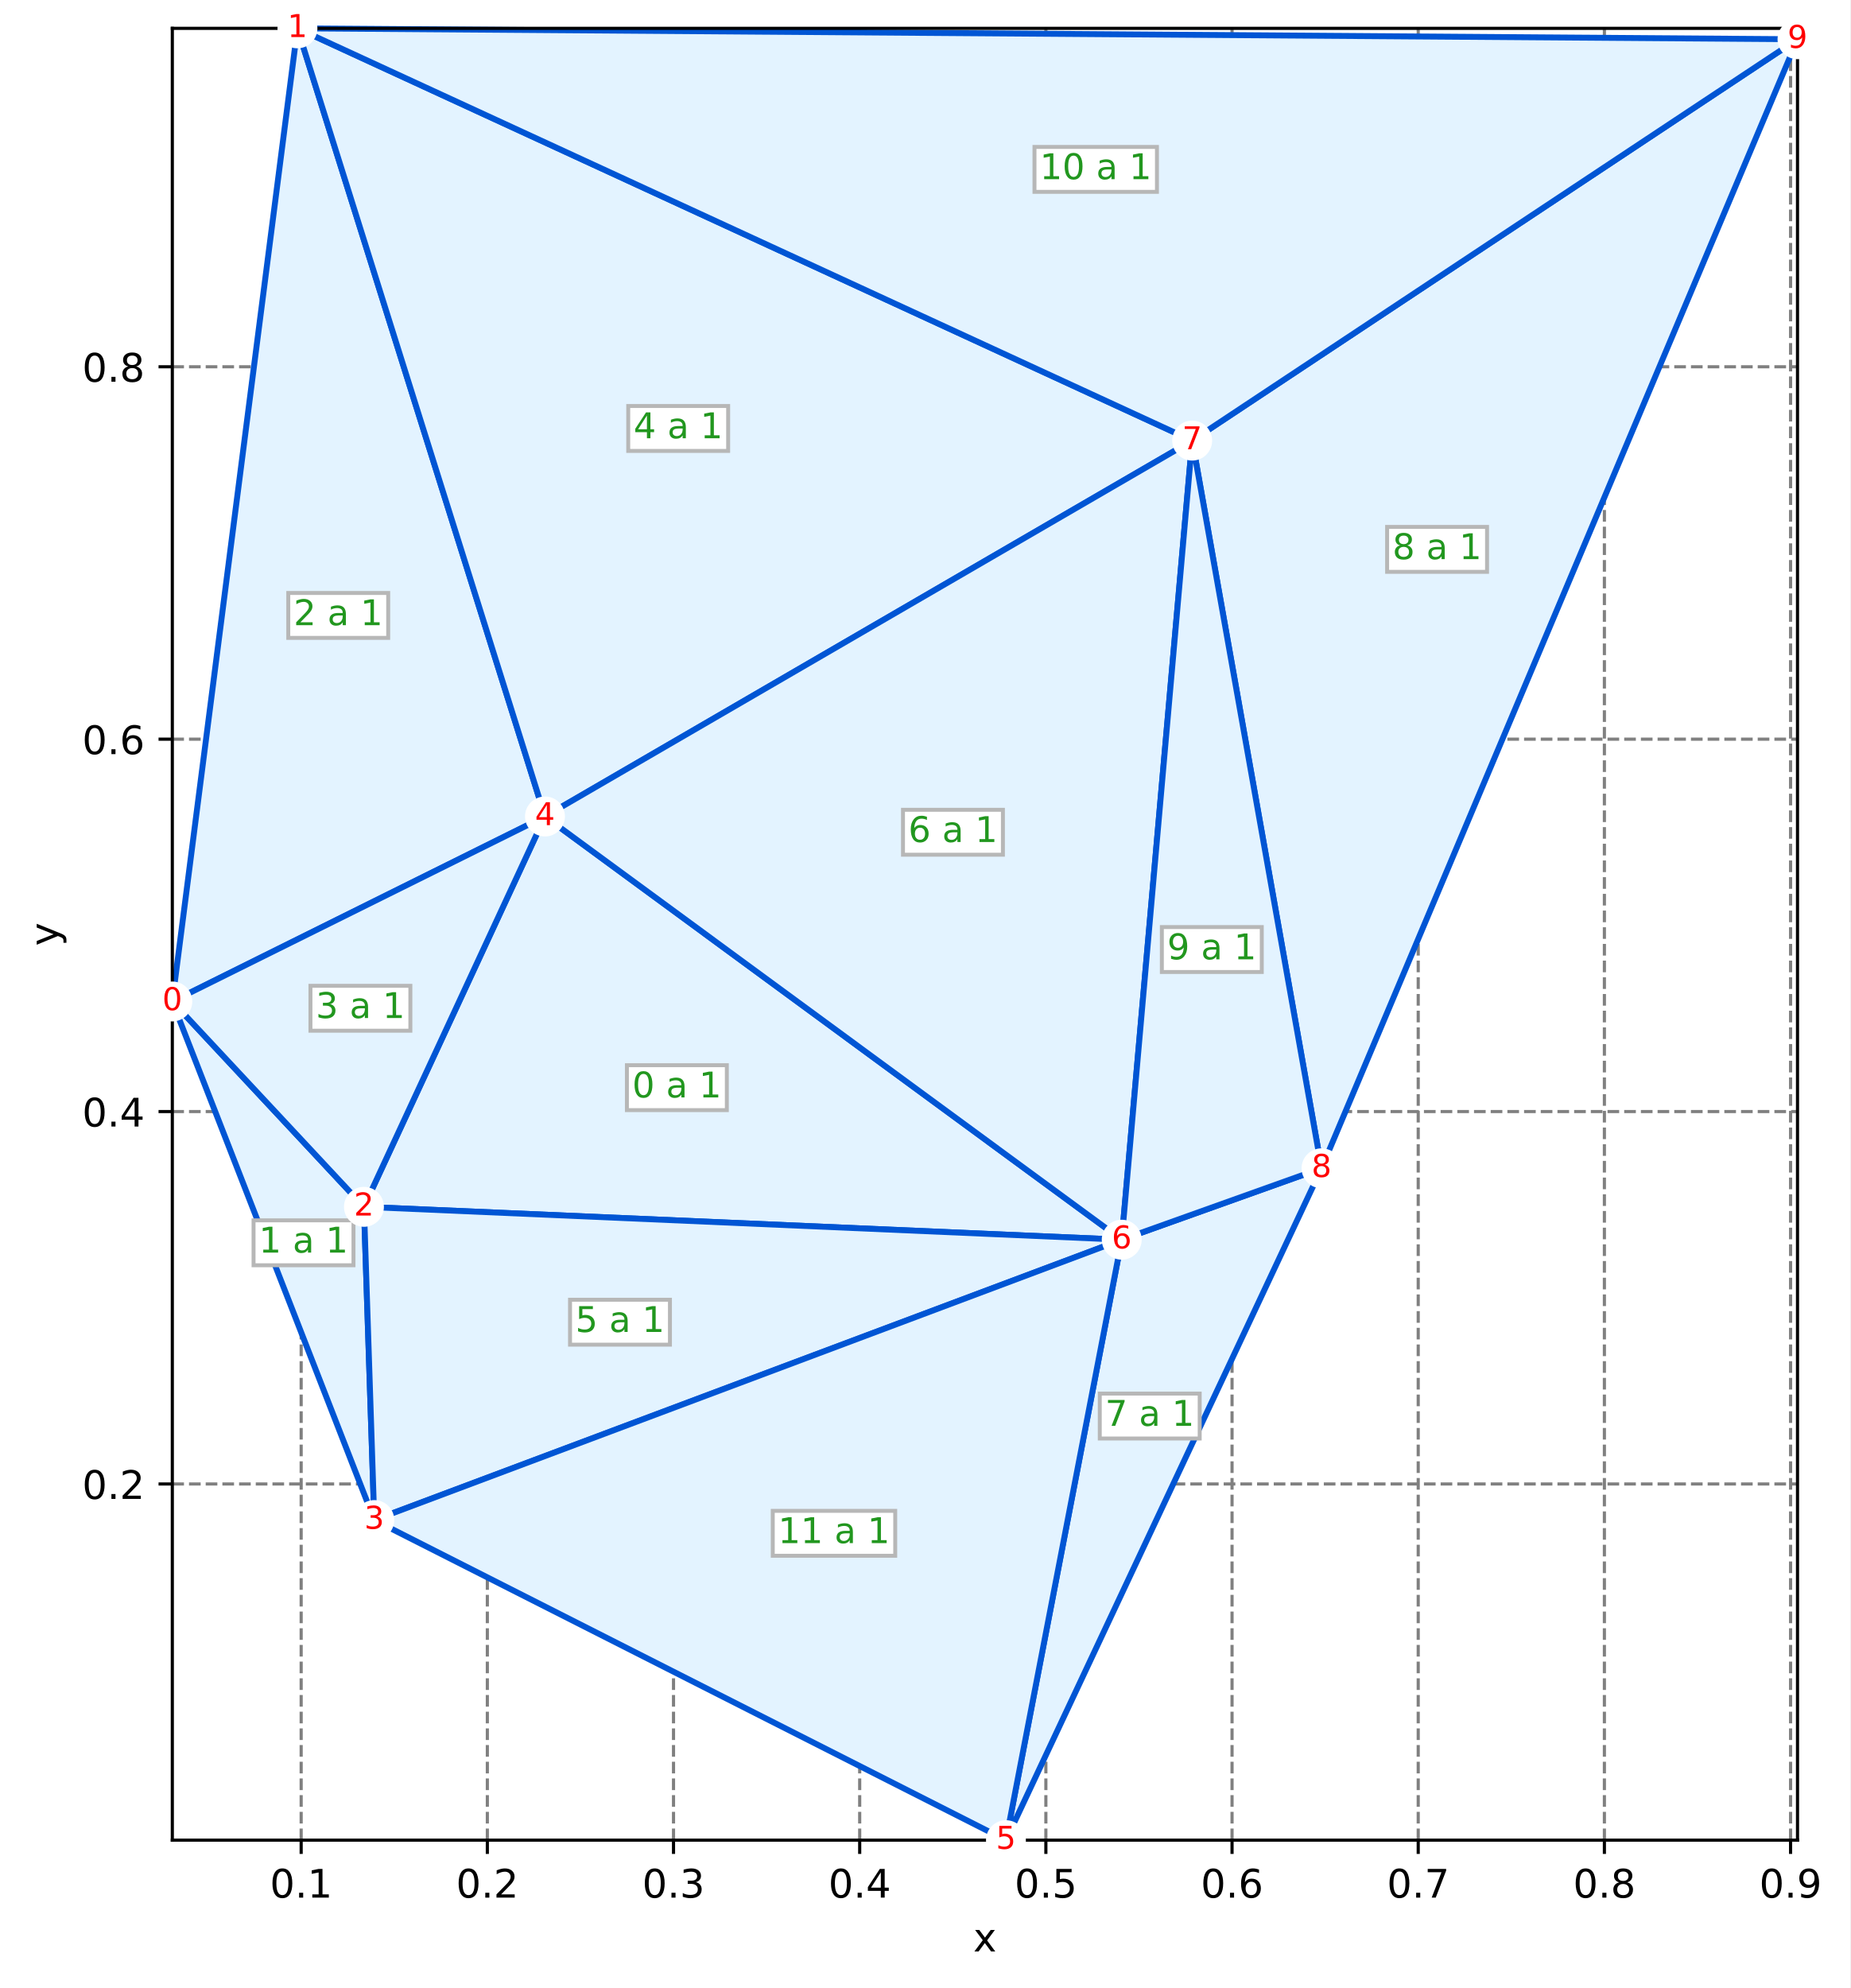
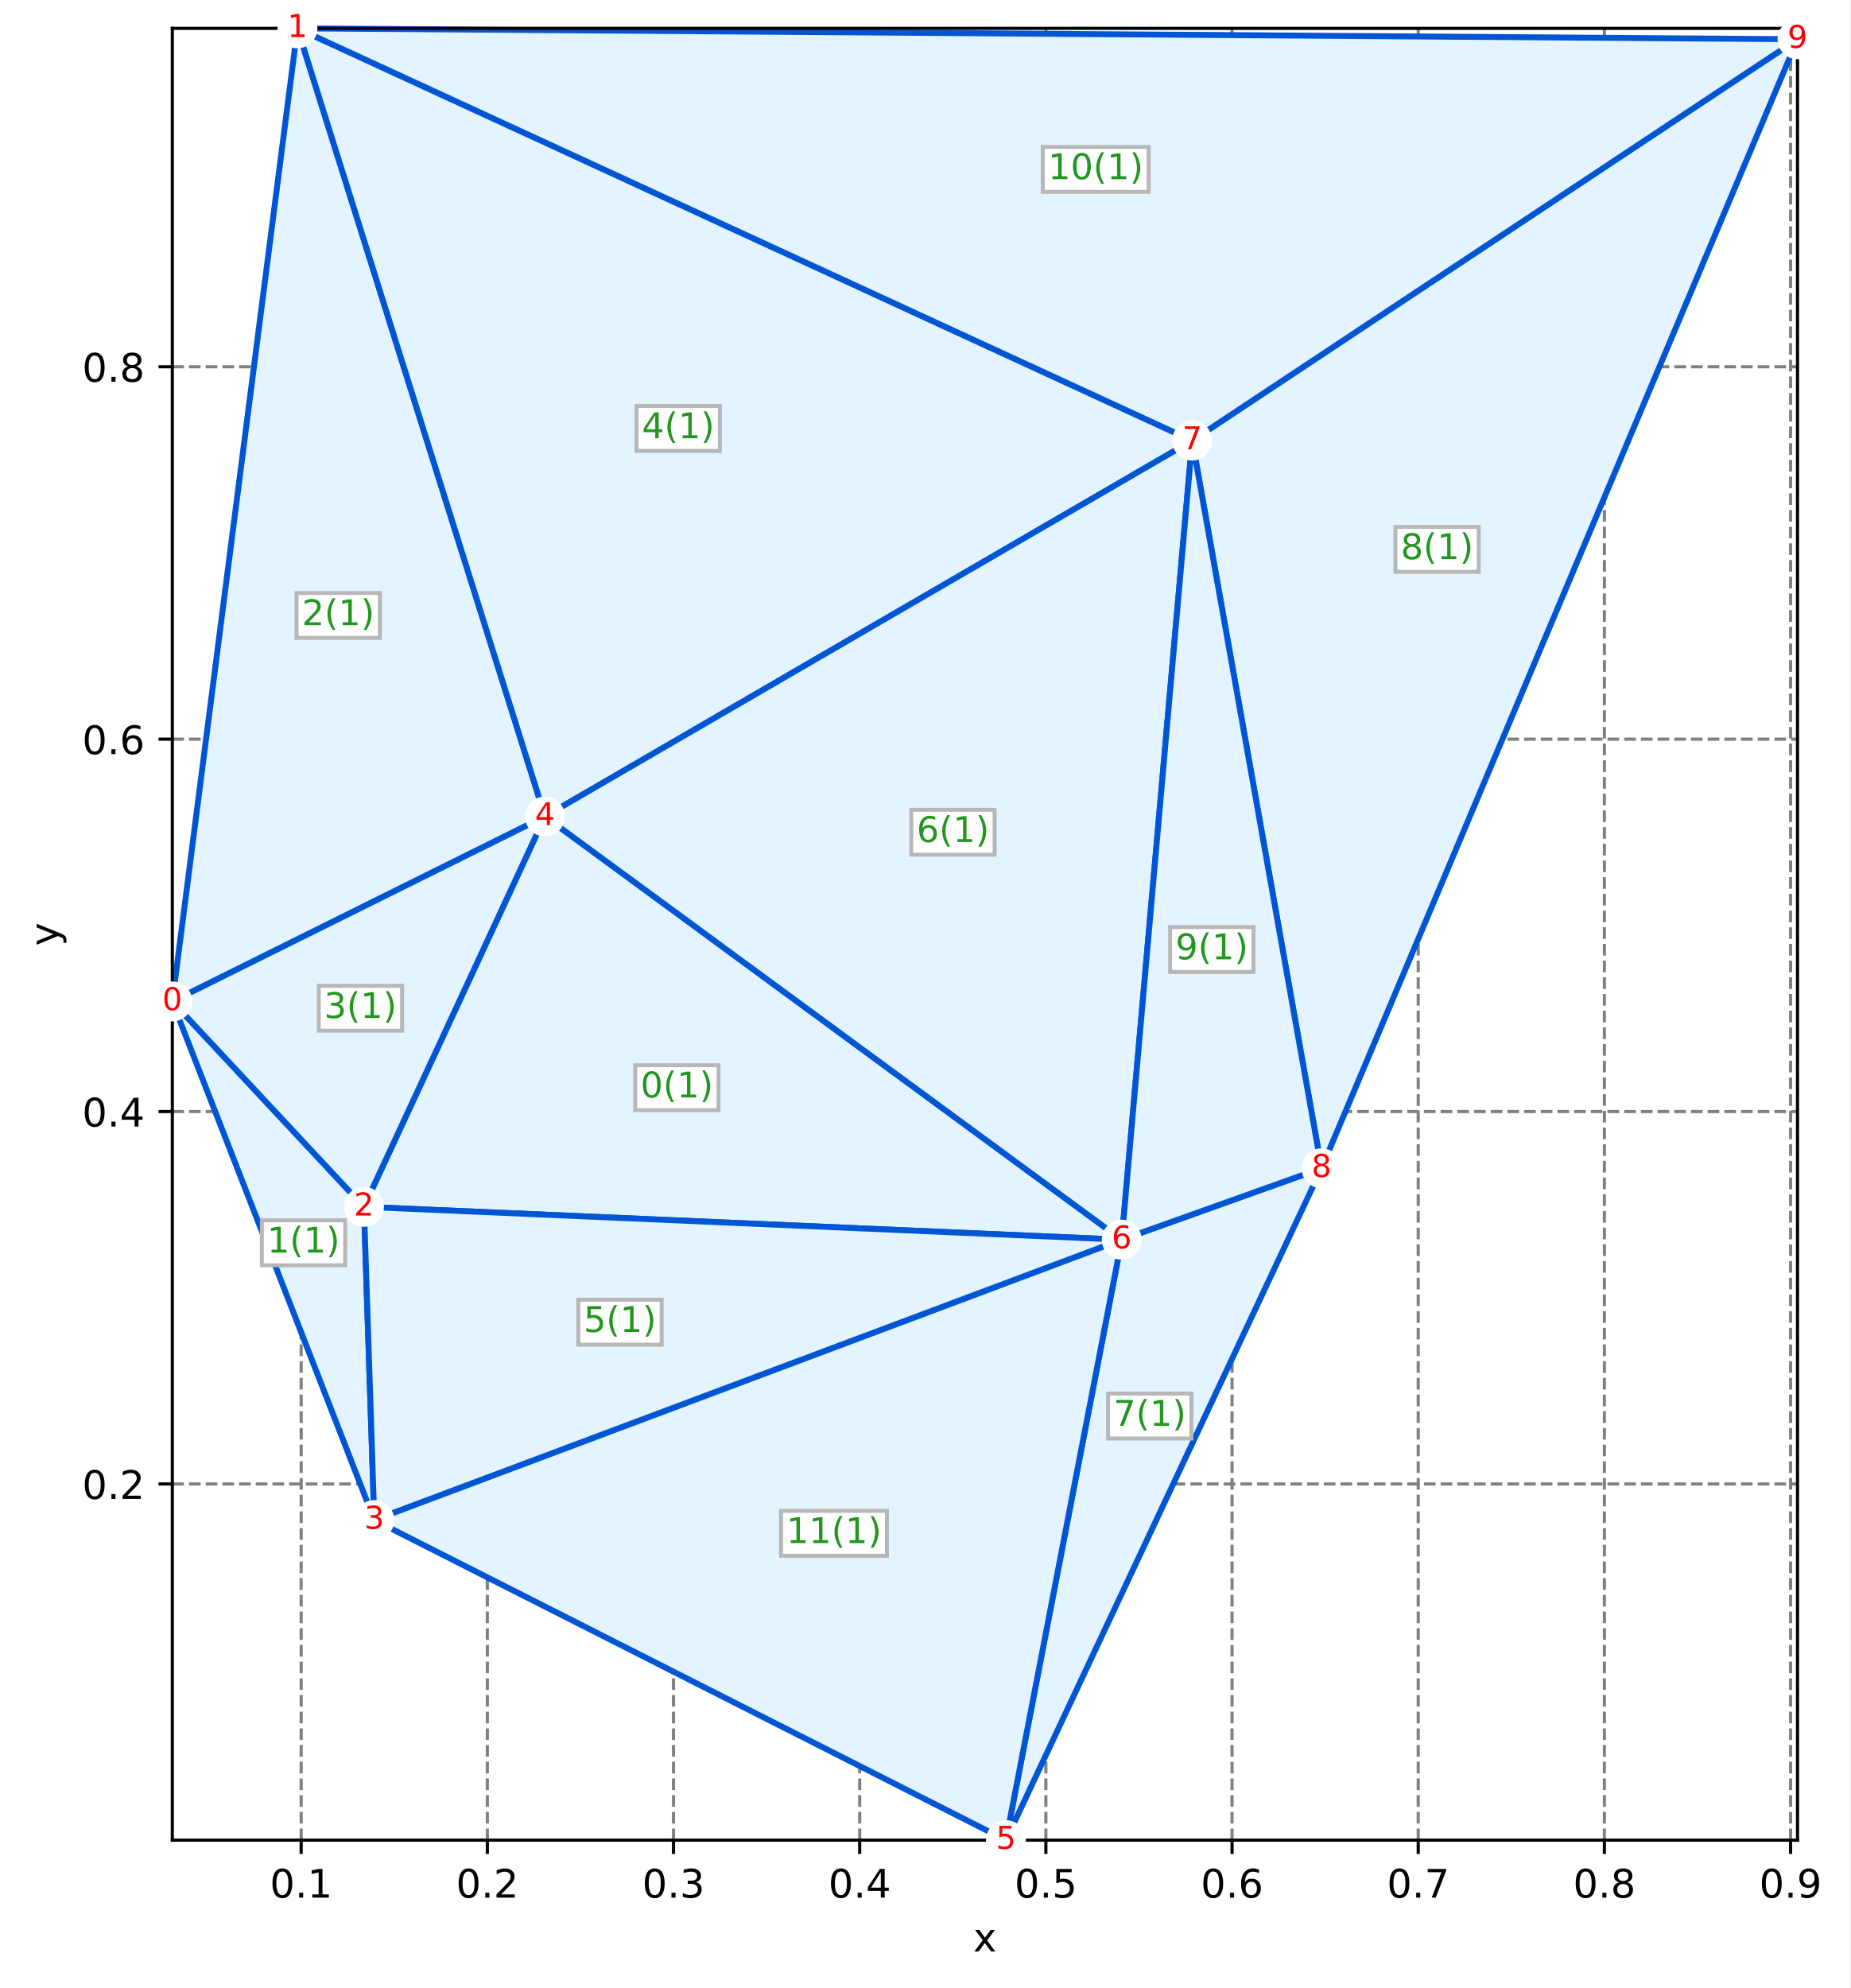
<svg xmlns="http://www.w3.org/2000/svg" xmlns:xlink="http://www.w3.org/1999/xlink" width="470.083pt" height="505.03pt" viewBox="0 0 470.083 505.03" version="1.1">
  <defs>
    <style type="text/css">*{stroke-linejoin: round; stroke-linecap: butt}</style>
  </defs>
  <g id="figure_1">
    <g id="patch_1">
      <path d="M -0 505.03  L 470.083 505.03  L 470.083 0  L -0 0  z " style="fill: #ffffff" />
    </g>
    <g id="axes_1">
      <g id="patch_2">
        <path d="M 43.781 467.474  L 456.694 467.474  L 456.694 7.2  L 43.781 7.2  z " style="fill: #ffffff" />
      </g>
      <g id="matplotlib.axis_1">
        <g id="xtick_1">
          <g id="line2d_1">
-             <path d="M 76.517 467.474  L 76.517 7.2  " clip-path="url(#p1141cf13f4)" style="fill: none; stroke-dasharray: 2.96,1.28; stroke-dashoffset: 0; stroke: #808080; stroke-width: 0.8" />
+             <path d="M 76.517 467.474  L 76.517 7.2  " clip-path="url(#pd2346bd504)" style="fill: none; stroke-dasharray: 2.96,1.28; stroke-dashoffset: 0; stroke: #808080; stroke-width: 0.8" />
          </g>
          <g id="line2d_2">
            <defs>
-               <path id="m5892c0826c" d="M 0 0  L 0 3.5  " style="stroke: #000000; stroke-width: 0.8" />
+               <path id="m7ab8642f47" d="M 0 0  L 0 3.5  " style="stroke: #000000; stroke-width: 0.8" />
            </defs>
            <g>
-               <use xlink:href="#m5892c0826c" x="76.517" y="467.474" style="stroke: #000000; stroke-width: 0.8" />
+               <use xlink:href="#m7ab8642f47" x="76.517" y="467.474" style="stroke: #000000; stroke-width: 0.8" />
            </g>
          </g>
          <g id="text_1">
            <g transform="translate(68.56528 482.0724)scale(0.1 -0.1)">
              <defs>
                <path id="DejaVuSans-30" d="M 2034 4250  Q 1547 4250 1301 3770  Q 1056 3291 1056 2328  Q 1056 1369 1301 889  Q 1547 409 2034 409  Q 2525 409 2770 889  Q 3016 1369 3016 2328  Q 3016 3291 2770 3770  Q 2525 4250 2034 4250  z M 2034 4750  Q 2819 4750 3233 4129  Q 3647 3509 3647 2328  Q 3647 1150 3233 529  Q 2819 -91 2034 -91  Q 1250 -91 836 529  Q 422 1150 422 2328  Q 422 3509 836 4129  Q 1250 4750 2034 4750  z " transform="scale(0.015625)" />
                <path id="DejaVuSans-2e" d="M 684 794  L 1344 794  L 1344 0  L 684 0  L 684 794  z " transform="scale(0.015625)" />
                <path id="DejaVuSans-31" d="M 794 531  L 1825 531  L 1825 4091  L 703 3866  L 703 4441  L 1819 4666  L 2450 4666  L 2450 531  L 3481 531  L 3481 0  L 794 0  L 794 531  z " transform="scale(0.015625)" />
              </defs>
              <use xlink:href="#DejaVuSans-30" />
              <use xlink:href="#DejaVuSans-2e" x="63.623" />
              <use xlink:href="#DejaVuSans-31" x="95.41" />
            </g>
          </g>
        </g>
        <g id="xtick_2">
          <g id="line2d_3">
-             <path d="M 123.819 467.474  L 123.819 7.2  " clip-path="url(#p1141cf13f4)" style="fill: none; stroke-dasharray: 2.96,1.28; stroke-dashoffset: 0; stroke: #808080; stroke-width: 0.8" />
+             <path d="M 123.819 467.474  L 123.819 7.2  " clip-path="url(#pd2346bd504)" style="fill: none; stroke-dasharray: 2.96,1.28; stroke-dashoffset: 0; stroke: #808080; stroke-width: 0.8" />
          </g>
          <g id="line2d_4">
            <g>
-               <use xlink:href="#m5892c0826c" x="123.819" y="467.474" style="stroke: #000000; stroke-width: 0.8" />
+               <use xlink:href="#m7ab8642f47" x="123.819" y="467.474" style="stroke: #000000; stroke-width: 0.8" />
            </g>
          </g>
          <g id="text_2">
            <g transform="translate(115.8671 482.0724)scale(0.1 -0.1)">
              <defs>
                <path id="DejaVuSans-32" d="M 1228 531  L 3431 531  L 3431 0  L 469 0  L 469 531  Q 828 903 1448 1529  Q 2069 2156 2228 2338  Q 2531 2678 2651 2914  Q 2772 3150 2772 3378  Q 2772 3750 2511 3984  Q 2250 4219 1831 4219  Q 1534 4219 1204 4116  Q 875 4013 500 3803  L 500 4441  Q 881 4594 1212 4672  Q 1544 4750 1819 4750  Q 2544 4750 2975 4387  Q 3406 4025 3406 3419  Q 3406 3131 3298 2873  Q 3191 2616 2906 2266  Q 2828 2175 2409 1742  Q 1991 1309 1228 531  z " transform="scale(0.015625)" />
              </defs>
              <use xlink:href="#DejaVuSans-30" />
              <use xlink:href="#DejaVuSans-2e" x="63.623" />
              <use xlink:href="#DejaVuSans-32" x="95.41" />
            </g>
          </g>
        </g>
        <g id="xtick_3">
          <g id="line2d_5">
-             <path d="M 171.12 467.474  L 171.12 7.2  " clip-path="url(#p1141cf13f4)" style="fill: none; stroke-dasharray: 2.96,1.28; stroke-dashoffset: 0; stroke: #808080; stroke-width: 0.8" />
+             <path d="M 171.12 467.474  L 171.12 7.2  " clip-path="url(#pd2346bd504)" style="fill: none; stroke-dasharray: 2.96,1.28; stroke-dashoffset: 0; stroke: #808080; stroke-width: 0.8" />
          </g>
          <g id="line2d_6">
            <g>
-               <use xlink:href="#m5892c0826c" x="171.12" y="467.474" style="stroke: #000000; stroke-width: 0.8" />
+               <use xlink:href="#m7ab8642f47" x="171.12" y="467.474" style="stroke: #000000; stroke-width: 0.8" />
            </g>
          </g>
          <g id="text_3">
            <g transform="translate(163.1689 482.0724)scale(0.1 -0.1)">
              <defs>
                <path id="DejaVuSans-33" d="M 2597 2516  Q 3050 2419 3304 2112  Q 3559 1806 3559 1356  Q 3559 666 3084 287  Q 2609 -91 1734 -91  Q 1441 -91 1130 -33  Q 819 25 488 141  L 488 750  Q 750 597 1062 519  Q 1375 441 1716 441  Q 2309 441 2620 675  Q 2931 909 2931 1356  Q 2931 1769 2642 2001  Q 2353 2234 1838 2234  L 1294 2234  L 1294 2753  L 1863 2753  Q 2328 2753 2575 2939  Q 2822 3125 2822 3475  Q 2822 3834 2567 4026  Q 2313 4219 1838 4219  Q 1578 4219 1281 4162  Q 984 4106 628 3988  L 628 4550  Q 988 4650 1302 4700  Q 1616 4750 1894 4750  Q 2613 4750 3031 4423  Q 3450 4097 3450 3541  Q 3450 3153 3228 2886  Q 3006 2619 2597 2516  z " transform="scale(0.015625)" />
              </defs>
              <use xlink:href="#DejaVuSans-30" />
              <use xlink:href="#DejaVuSans-2e" x="63.623" />
              <use xlink:href="#DejaVuSans-33" x="95.41" />
            </g>
          </g>
        </g>
        <g id="xtick_4">
          <g id="line2d_7">
-             <path d="M 218.422 467.474  L 218.422 7.2  " clip-path="url(#p1141cf13f4)" style="fill: none; stroke-dasharray: 2.96,1.28; stroke-dashoffset: 0; stroke: #808080; stroke-width: 0.8" />
+             <path d="M 218.422 467.474  L 218.422 7.2  " clip-path="url(#pd2346bd504)" style="fill: none; stroke-dasharray: 2.96,1.28; stroke-dashoffset: 0; stroke: #808080; stroke-width: 0.8" />
          </g>
          <g id="line2d_8">
            <g>
-               <use xlink:href="#m5892c0826c" x="218.422" y="467.474" style="stroke: #000000; stroke-width: 0.8" />
+               <use xlink:href="#m7ab8642f47" x="218.422" y="467.474" style="stroke: #000000; stroke-width: 0.8" />
            </g>
          </g>
          <g id="text_4">
            <g transform="translate(210.4707 482.0724)scale(0.1 -0.1)">
              <defs>
                <path id="DejaVuSans-34" d="M 2419 4116  L 825 1625  L 2419 1625  L 2419 4116  z M 2253 4666  L 3047 4666  L 3047 1625  L 3713 1625  L 3713 1100  L 3047 1100  L 3047 0  L 2419 0  L 2419 1100  L 313 1100  L 313 1709  L 2253 4666  z " transform="scale(0.015625)" />
              </defs>
              <use xlink:href="#DejaVuSans-30" />
              <use xlink:href="#DejaVuSans-2e" x="63.623" />
              <use xlink:href="#DejaVuSans-34" x="95.41" />
            </g>
          </g>
        </g>
        <g id="xtick_5">
          <g id="line2d_9">
-             <path d="M 265.724 467.474  L 265.724 7.2  " clip-path="url(#p1141cf13f4)" style="fill: none; stroke-dasharray: 2.96,1.28; stroke-dashoffset: 0; stroke: #808080; stroke-width: 0.8" />
+             <path d="M 265.724 467.474  L 265.724 7.2  " clip-path="url(#pd2346bd504)" style="fill: none; stroke-dasharray: 2.96,1.28; stroke-dashoffset: 0; stroke: #808080; stroke-width: 0.8" />
          </g>
          <g id="line2d_10">
            <g>
-               <use xlink:href="#m5892c0826c" x="265.724" y="467.474" style="stroke: #000000; stroke-width: 0.8" />
+               <use xlink:href="#m7ab8642f47" x="265.724" y="467.474" style="stroke: #000000; stroke-width: 0.8" />
            </g>
          </g>
          <g id="text_5">
            <g transform="translate(257.7725 482.0724)scale(0.1 -0.1)">
              <defs>
                <path id="DejaVuSans-35" d="M 691 4666  L 3169 4666  L 3169 4134  L 1269 4134  L 1269 2991  Q 1406 3038 1543 3061  Q 1681 3084 1819 3084  Q 2600 3084 3056 2656  Q 3513 2228 3513 1497  Q 3513 744 3044 326  Q 2575 -91 1722 -91  Q 1428 -91 1123 -41  Q 819 9 494 109  L 494 744  Q 775 591 1075 516  Q 1375 441 1709 441  Q 2250 441 2565 725  Q 2881 1009 2881 1497  Q 2881 1984 2565 2268  Q 2250 2553 1709 2553  Q 1456 2553 1204 2497  Q 953 2441 691 2322  L 691 4666  z " transform="scale(0.015625)" />
              </defs>
              <use xlink:href="#DejaVuSans-30" />
              <use xlink:href="#DejaVuSans-2e" x="63.623" />
              <use xlink:href="#DejaVuSans-35" x="95.41" />
            </g>
          </g>
        </g>
        <g id="xtick_6">
          <g id="line2d_11">
-             <path d="M 313.026 467.474  L 313.026 7.2  " clip-path="url(#p1141cf13f4)" style="fill: none; stroke-dasharray: 2.96,1.28; stroke-dashoffset: 0; stroke: #808080; stroke-width: 0.8" />
+             <path d="M 313.026 467.474  L 313.026 7.2  " clip-path="url(#pd2346bd504)" style="fill: none; stroke-dasharray: 2.96,1.28; stroke-dashoffset: 0; stroke: #808080; stroke-width: 0.8" />
          </g>
          <g id="line2d_12">
            <g>
-               <use xlink:href="#m5892c0826c" x="313.026" y="467.474" style="stroke: #000000; stroke-width: 0.8" />
+               <use xlink:href="#m7ab8642f47" x="313.026" y="467.474" style="stroke: #000000; stroke-width: 0.8" />
            </g>
          </g>
          <g id="text_6">
            <g transform="translate(305.0743 482.0724)scale(0.1 -0.1)">
              <defs>
                <path id="DejaVuSans-36" d="M 2113 2584  Q 1688 2584 1439 2293  Q 1191 2003 1191 1497  Q 1191 994 1439 701  Q 1688 409 2113 409  Q 2538 409 2786 701  Q 3034 994 3034 1497  Q 3034 2003 2786 2293  Q 2538 2584 2113 2584  z M 3366 4563  L 3366 3988  Q 3128 4100 2886 4159  Q 2644 4219 2406 4219  Q 1781 4219 1451 3797  Q 1122 3375 1075 2522  Q 1259 2794 1537 2939  Q 1816 3084 2150 3084  Q 2853 3084 3261 2657  Q 3669 2231 3669 1497  Q 3669 778 3244 343  Q 2819 -91 2113 -91  Q 1303 -91 875 529  Q 447 1150 447 2328  Q 447 3434 972 4092  Q 1497 4750 2381 4750  Q 2619 4750 2861 4703  Q 3103 4656 3366 4563  z " transform="scale(0.015625)" />
              </defs>
              <use xlink:href="#DejaVuSans-30" />
              <use xlink:href="#DejaVuSans-2e" x="63.623" />
              <use xlink:href="#DejaVuSans-36" x="95.41" />
            </g>
          </g>
        </g>
        <g id="xtick_7">
          <g id="line2d_13">
-             <path d="M 360.328 467.474  L 360.328 7.2  " clip-path="url(#p1141cf13f4)" style="fill: none; stroke-dasharray: 2.96,1.28; stroke-dashoffset: 0; stroke: #808080; stroke-width: 0.8" />
+             <path d="M 360.328 467.474  L 360.328 7.2  " clip-path="url(#pd2346bd504)" style="fill: none; stroke-dasharray: 2.96,1.28; stroke-dashoffset: 0; stroke: #808080; stroke-width: 0.8" />
          </g>
          <g id="line2d_14">
            <g>
-               <use xlink:href="#m5892c0826c" x="360.328" y="467.474" style="stroke: #000000; stroke-width: 0.8" />
+               <use xlink:href="#m7ab8642f47" x="360.328" y="467.474" style="stroke: #000000; stroke-width: 0.8" />
            </g>
          </g>
          <g id="text_7">
            <g transform="translate(352.3761 482.0724)scale(0.1 -0.1)">
              <defs>
                <path id="DejaVuSans-37" d="M 525 4666  L 3525 4666  L 3525 4397  L 1831 0  L 1172 0  L 2766 4134  L 525 4134  L 525 4666  z " transform="scale(0.015625)" />
              </defs>
              <use xlink:href="#DejaVuSans-30" />
              <use xlink:href="#DejaVuSans-2e" x="63.623" />
              <use xlink:href="#DejaVuSans-37" x="95.41" />
            </g>
          </g>
        </g>
        <g id="xtick_8">
          <g id="line2d_15">
-             <path d="M 407.629 467.474  L 407.629 7.2  " clip-path="url(#p1141cf13f4)" style="fill: none; stroke-dasharray: 2.96,1.28; stroke-dashoffset: 0; stroke: #808080; stroke-width: 0.8" />
+             <path d="M 407.629 467.474  L 407.629 7.2  " clip-path="url(#pd2346bd504)" style="fill: none; stroke-dasharray: 2.96,1.28; stroke-dashoffset: 0; stroke: #808080; stroke-width: 0.8" />
          </g>
          <g id="line2d_16">
            <g>
-               <use xlink:href="#m5892c0826c" x="407.629" y="467.474" style="stroke: #000000; stroke-width: 0.8" />
+               <use xlink:href="#m7ab8642f47" x="407.629" y="467.474" style="stroke: #000000; stroke-width: 0.8" />
            </g>
          </g>
          <g id="text_8">
            <g transform="translate(399.6779 482.0724)scale(0.1 -0.1)">
              <defs>
                <path id="DejaVuSans-38" d="M 2034 2216  Q 1584 2216 1326 1975  Q 1069 1734 1069 1313  Q 1069 891 1326 650  Q 1584 409 2034 409  Q 2484 409 2743 651  Q 3003 894 3003 1313  Q 3003 1734 2745 1975  Q 2488 2216 2034 2216  z M 1403 2484  Q 997 2584 770 2862  Q 544 3141 544 3541  Q 544 4100 942 4425  Q 1341 4750 2034 4750  Q 2731 4750 3128 4425  Q 3525 4100 3525 3541  Q 3525 3141 3298 2862  Q 3072 2584 2669 2484  Q 3125 2378 3379 2068  Q 3634 1759 3634 1313  Q 3634 634 3220 271  Q 2806 -91 2034 -91  Q 1263 -91 848 271  Q 434 634 434 1313  Q 434 1759 690 2068  Q 947 2378 1403 2484  z M 1172 3481  Q 1172 3119 1398 2916  Q 1625 2713 2034 2713  Q 2441 2713 2670 2916  Q 2900 3119 2900 3481  Q 2900 3844 2670 4047  Q 2441 4250 2034 4250  Q 1625 4250 1398 4047  Q 1172 3844 1172 3481  z " transform="scale(0.015625)" />
              </defs>
              <use xlink:href="#DejaVuSans-30" />
              <use xlink:href="#DejaVuSans-2e" x="63.623" />
              <use xlink:href="#DejaVuSans-38" x="95.41" />
            </g>
          </g>
        </g>
        <g id="xtick_9">
          <g id="line2d_17">
-             <path d="M 454.931 467.474  L 454.931 7.2  " clip-path="url(#p1141cf13f4)" style="fill: none; stroke-dasharray: 2.96,1.28; stroke-dashoffset: 0; stroke: #808080; stroke-width: 0.8" />
+             <path d="M 454.931 467.474  L 454.931 7.2  " clip-path="url(#pd2346bd504)" style="fill: none; stroke-dasharray: 2.96,1.28; stroke-dashoffset: 0; stroke: #808080; stroke-width: 0.8" />
          </g>
          <g id="line2d_18">
            <g>
-               <use xlink:href="#m5892c0826c" x="454.931" y="467.474" style="stroke: #000000; stroke-width: 0.8" />
+               <use xlink:href="#m7ab8642f47" x="454.931" y="467.474" style="stroke: #000000; stroke-width: 0.8" />
            </g>
          </g>
          <g id="text_9">
            <g transform="translate(446.9797 482.0724)scale(0.1 -0.1)">
              <defs>
                <path id="DejaVuSans-39" d="M 703 97  L 703 672  Q 941 559 1184 500  Q 1428 441 1663 441  Q 2288 441 2617 861  Q 2947 1281 2994 2138  Q 2813 1869 2534 1725  Q 2256 1581 1919 1581  Q 1219 1581 811 2004  Q 403 2428 403 3163  Q 403 3881 828 4315  Q 1253 4750 1959 4750  Q 2769 4750 3195 4129  Q 3622 3509 3622 2328  Q 3622 1225 3098 567  Q 2575 -91 1691 -91  Q 1453 -91 1209 -44  Q 966 3 703 97  z M 1959 2075  Q 2384 2075 2632 2365  Q 2881 2656 2881 3163  Q 2881 3666 2632 3958  Q 2384 4250 1959 4250  Q 1534 4250 1286 3958  Q 1038 3666 1038 3163  Q 1038 2656 1286 2365  Q 1534 2075 1959 2075  z " transform="scale(0.015625)" />
              </defs>
              <use xlink:href="#DejaVuSans-30" />
              <use xlink:href="#DejaVuSans-2e" x="63.623" />
              <use xlink:href="#DejaVuSans-39" x="95.41" />
            </g>
          </g>
        </g>
        <g id="text_10">
          <g transform="translate(247.2781 495.7505)scale(0.1 -0.1)">
            <defs>
              <path id="DejaVuSans-78" d="M 3513 3500  L 2247 1797  L 3578 0  L 2900 0  L 1881 1375  L 863 0  L 184 0  L 1544 1831  L 300 3500  L 978 3500  L 1906 2253  L 2834 3500  L 3513 3500  z " transform="scale(0.015625)" />
            </defs>
            <use xlink:href="#DejaVuSans-78" />
          </g>
        </g>
      </g>
      <g id="matplotlib.axis_2">
        <g id="ytick_1">
          <g id="line2d_19">
-             <path d="M 43.781 376.984  L 456.694 376.984  " clip-path="url(#p1141cf13f4)" style="fill: none; stroke-dasharray: 2.96,1.28; stroke-dashoffset: 0; stroke: #808080; stroke-width: 0.8" />
+             <path d="M 43.781 376.984  L 456.694 376.984  " clip-path="url(#pd2346bd504)" style="fill: none; stroke-dasharray: 2.96,1.28; stroke-dashoffset: 0; stroke: #808080; stroke-width: 0.8" />
          </g>
          <g id="line2d_20">
            <defs>
-               <path id="mc0e2b08331" d="M 0 0  L -3.5 0  " style="stroke: #000000; stroke-width: 0.8" />
+               <path id="m749df22251" d="M 0 0  L -3.5 0  " style="stroke: #000000; stroke-width: 0.8" />
            </defs>
            <g>
-               <use xlink:href="#mc0e2b08331" x="43.781" y="376.984" style="stroke: #000000; stroke-width: 0.8" />
+               <use xlink:href="#m749df22251" x="43.781" y="376.984" style="stroke: #000000; stroke-width: 0.8" />
            </g>
          </g>
          <g id="text_11">
            <g transform="translate(20.87813 380.7834)scale(0.1 -0.1)">
              <use xlink:href="#DejaVuSans-30" />
              <use xlink:href="#DejaVuSans-2e" x="63.623" />
              <use xlink:href="#DejaVuSans-32" x="95.41" />
            </g>
          </g>
        </g>
        <g id="ytick_2">
          <g id="line2d_21">
-             <path d="M 43.781 282.381  L 456.694 282.381  " clip-path="url(#p1141cf13f4)" style="fill: none; stroke-dasharray: 2.96,1.28; stroke-dashoffset: 0; stroke: #808080; stroke-width: 0.8" />
+             <path d="M 43.781 282.381  L 456.694 282.381  " clip-path="url(#pd2346bd504)" style="fill: none; stroke-dasharray: 2.96,1.28; stroke-dashoffset: 0; stroke: #808080; stroke-width: 0.8" />
          </g>
          <g id="line2d_22">
            <g>
-               <use xlink:href="#mc0e2b08331" x="43.781" y="282.381" style="stroke: #000000; stroke-width: 0.8" />
+               <use xlink:href="#m749df22251" x="43.781" y="282.381" style="stroke: #000000; stroke-width: 0.8" />
            </g>
          </g>
          <g id="text_12">
            <g transform="translate(20.87813 286.1798)scale(0.1 -0.1)">
              <use xlink:href="#DejaVuSans-30" />
              <use xlink:href="#DejaVuSans-2e" x="63.623" />
              <use xlink:href="#DejaVuSans-34" x="95.41" />
            </g>
          </g>
        </g>
        <g id="ytick_3">
          <g id="line2d_23">
-             <path d="M 43.781 187.777  L 456.694 187.777  " clip-path="url(#p1141cf13f4)" style="fill: none; stroke-dasharray: 2.96,1.28; stroke-dashoffset: 0; stroke: #808080; stroke-width: 0.8" />
+             <path d="M 43.781 187.777  L 456.694 187.777  " clip-path="url(#pd2346bd504)" style="fill: none; stroke-dasharray: 2.96,1.28; stroke-dashoffset: 0; stroke: #808080; stroke-width: 0.8" />
          </g>
          <g id="line2d_24">
            <g>
-               <use xlink:href="#mc0e2b08331" x="43.781" y="187.777" style="stroke: #000000; stroke-width: 0.8" />
+               <use xlink:href="#m749df22251" x="43.781" y="187.777" style="stroke: #000000; stroke-width: 0.8" />
            </g>
          </g>
          <g id="text_13">
            <g transform="translate(20.87813 191.5762)scale(0.1 -0.1)">
              <use xlink:href="#DejaVuSans-30" />
              <use xlink:href="#DejaVuSans-2e" x="63.623" />
              <use xlink:href="#DejaVuSans-36" x="95.41" />
            </g>
          </g>
        </g>
        <g id="ytick_4">
          <g id="line2d_25">
-             <path d="M 43.781 93.173  L 456.694 93.173  " clip-path="url(#p1141cf13f4)" style="fill: none; stroke-dasharray: 2.96,1.28; stroke-dashoffset: 0; stroke: #808080; stroke-width: 0.8" />
+             <path d="M 43.781 93.173  L 456.694 93.173  " clip-path="url(#pd2346bd504)" style="fill: none; stroke-dasharray: 2.96,1.28; stroke-dashoffset: 0; stroke: #808080; stroke-width: 0.8" />
          </g>
          <g id="line2d_26">
            <g>
-               <use xlink:href="#mc0e2b08331" x="43.781" y="93.173" style="stroke: #000000; stroke-width: 0.8" />
+               <use xlink:href="#m749df22251" x="43.781" y="93.173" style="stroke: #000000; stroke-width: 0.8" />
            </g>
          </g>
          <g id="text_14">
            <g transform="translate(20.87813 96.9726)scale(0.1 -0.1)">
              <use xlink:href="#DejaVuSans-30" />
              <use xlink:href="#DejaVuSans-2e" x="63.623" />
              <use xlink:href="#DejaVuSans-38" x="95.41" />
            </g>
          </g>
        </g>
        <g id="text_15">
          <g transform="translate(14.79844 240.2964)rotate(-90)scale(0.1 -0.1)">
            <defs>
              <path id="DejaVuSans-79" d="M 2059 -325  Q 1816 -950 1584 -1140  Q 1353 -1331 966 -1331  L 506 -1331  L 506 -850  L 844 -850  Q 1081 -850 1212 -737  Q 1344 -625 1503 -206  L 1606 56  L 191 3500  L 800 3500  L 1894 763  L 2988 3500  L 3597 3500  L 2059 -325  z " transform="scale(0.015625)" />
            </defs>
            <use xlink:href="#DejaVuSans-79" />
          </g>
        </g>
      </g>
      <g id="patch_3">
        <path d="M 138.459 207.416  L 92.467 306.584  L 284.997 314.932  L 138.459 207.416  " style="fill: #e3f3ff; stroke: #0055d4; stroke-width: 1.5; stroke-linejoin: miter" />
      </g>
      <g id="patch_4">
        <path d="M 95.097 386.159  L 92.467 306.584  L 43.781 254.414  L 95.097 386.159  " style="fill: #e3f3ff; stroke: #0055d4; stroke-width: 1.5; stroke-linejoin: miter" />
      </g>
      <g id="patch_5">
        <path d="M 43.781 254.414  L 138.459 207.416  L 75.572 7.2  L 43.781 254.414  " style="fill: #e3f3ff; stroke: #0055d4; stroke-width: 1.5; stroke-linejoin: miter" />
      </g>
      <g id="patch_6">
        <path d="M 138.459 207.416  L 43.781 254.414  L 92.467 306.584  L 138.459 207.416  " style="fill: #e3f3ff; stroke: #0055d4; stroke-width: 1.5; stroke-linejoin: miter" />
      </g>
      <g id="patch_7">
        <path d="M 75.572 7.2  L 138.459 207.416  L 302.897 111.929  L 75.572 7.2  " style="fill: #e3f3ff; stroke: #0055d4; stroke-width: 1.5; stroke-linejoin: miter" />
      </g>
      <g id="patch_8">
        <path d="M 92.467 306.584  L 95.097 386.159  L 284.997 314.932  L 92.467 306.584  " style="fill: #e3f3ff; stroke: #0055d4; stroke-width: 1.5; stroke-linejoin: miter" />
      </g>
      <g id="patch_9">
        <path d="M 284.997 314.932  L 302.897 111.929  L 138.459 207.416  L 284.997 314.932  " style="fill: #e3f3ff; stroke: #0055d4; stroke-width: 1.5; stroke-linejoin: miter" />
      </g>
      <g id="patch_10">
        <path d="M 284.997 314.932  L 255.58 467.474  L 335.764 296.792  L 284.997 314.932  " style="fill: #e3f3ff; stroke: #0055d4; stroke-width: 1.5; stroke-linejoin: miter" />
      </g>
      <g id="patch_11">
        <path d="M 302.897 111.929  L 335.764 296.792  L 456.694 9.968  L 302.897 111.929  " style="fill: #e3f3ff; stroke: #0055d4; stroke-width: 1.5; stroke-linejoin: miter" />
      </g>
      <g id="patch_12">
        <path d="M 335.764 296.792  L 302.897 111.929  L 284.997 314.932  L 335.764 296.792  " style="fill: #e3f3ff; stroke: #0055d4; stroke-width: 1.5; stroke-linejoin: miter" />
      </g>
      <g id="patch_13">
        <path d="M 302.897 111.929  L 456.694 9.968  L 75.572 7.2  L 302.897 111.929  " style="fill: #e3f3ff; stroke: #0055d4; stroke-width: 1.5; stroke-linejoin: miter" />
      </g>
      <g id="patch_14">
        <path d="M 284.997 314.932  L 95.097 386.159  L 255.58 467.474  L 284.997 314.932  " style="fill: #e3f3ff; stroke: #0055d4; stroke-width: 1.5; stroke-linejoin: miter" />
      </g>
      <g id="patch_15">
        <path d="M 43.781 467.474  L 43.781 7.2  " style="fill: none; stroke: #000000; stroke-width: 0.8; stroke-linejoin: miter; stroke-linecap: square" />
      </g>
      <g id="patch_16">
        <path d="M 456.694 467.474  L 456.694 7.2  " style="fill: none; stroke: #000000; stroke-width: 0.8; stroke-linejoin: miter; stroke-linecap: square" />
      </g>
      <g id="patch_17">
        <path d="M 43.781 467.474  L 456.694 467.474  " style="fill: none; stroke: #000000; stroke-width: 0.8; stroke-linejoin: miter; stroke-linecap: square" />
      </g>
      <g id="patch_18">
        <path d="M 43.781 7.2  L 456.694 7.2  " style="fill: none; stroke: #000000; stroke-width: 0.8; stroke-linejoin: miter; stroke-linecap: square" />
      </g>
      <g id="text_16">
        <g id="patch_19">
-           <path d="M 159.28 282.016  L 184.669 282.016  L 184.669 270.605  L 159.28 270.605  z " style="fill: #ffffff; stroke: #b7b7b7; stroke-linejoin: miter" />
-         </g>
-         <g style="fill: #22971f" transform="translate(160.6303 278.7939)scale(0.09 -0.09)">
+           <path d="M 161.387 282.016  L 182.562 282.016  L 182.562 270.605  L 161.387 270.605  z " style="fill: #ffffff; stroke: #b7b7b7; stroke-linejoin: miter" />
+         </g>
+         <g style="fill: #22971f" transform="translate(162.7369 278.7939)scale(0.09 -0.09)">
          <defs>
-             <path id="DejaVuSans-20" transform="scale(0.015625)" />
-             <path id="DejaVuSans-61" d="M 2194 1759  Q 1497 1759 1228 1600  Q 959 1441 959 1056  Q 959 750 1161 570  Q 1363 391 1709 391  Q 2188 391 2477 730  Q 2766 1069 2766 1631  L 2766 1759  L 2194 1759  z M 3341 1997  L 3341 0  L 2766 0  L 2766 531  Q 2569 213 2275 61  Q 1981 -91 1556 -91  Q 1019 -91 701 211  Q 384 513 384 1019  Q 384 1609 779 1909  Q 1175 2209 1959 2209  L 2766 2209  L 2766 2266  Q 2766 2663 2505 2880  Q 2244 3097 1772 3097  Q 1472 3097 1187 3025  Q 903 2953 641 2809  L 641 3341  Q 956 3463 1253 3523  Q 1550 3584 1831 3584  Q 2591 3584 2966 3190  Q 3341 2797 3341 1997  z " transform="scale(0.015625)" />
+             <path id="DejaVuSans-28" d="M 1984 4856  Q 1566 4138 1362 3434  Q 1159 2731 1159 2009  Q 1159 1288 1364 580  Q 1569 -128 1984 -844  L 1484 -844  Q 1016 -109 783 600  Q 550 1309 550 2009  Q 550 2706 781 3412  Q 1013 4119 1484 4856  L 1984 4856  z " transform="scale(0.015625)" />
+             <path id="DejaVuSans-29" d="M 513 4856  L 1013 4856  Q 1481 4119 1714 3412  Q 1947 2706 1947 2009  Q 1947 1309 1714 600  Q 1481 -109 1013 -844  L 513 -844  Q 928 -128 1133 580  Q 1338 1288 1338 2009  Q 1338 2731 1133 3434  Q 928 4138 513 4856  z " transform="scale(0.015625)" />
          </defs>
          <use xlink:href="#DejaVuSans-30" />
-           <use xlink:href="#DejaVuSans-20" x="63.623" />
-           <use xlink:href="#DejaVuSans-61" x="95.41" />
-           <use xlink:href="#DejaVuSans-20" x="156.689" />
-           <use xlink:href="#DejaVuSans-31" x="188.477" />
+           <use xlink:href="#DejaVuSans-28" x="63.623" />
+           <use xlink:href="#DejaVuSans-31" x="102.637" />
+           <use xlink:href="#DejaVuSans-29" x="166.26" />
        </g>
      </g>
      <g id="text_17">
        <g id="patch_20">
-           <path d="M 64.421 321.424  L 89.809 321.424  L 89.809 310.014  L 64.421 310.014  z " style="fill: #ffffff; stroke: #b7b7b7; stroke-linejoin: miter" />
-         </g>
-         <g style="fill: #22971f" transform="translate(65.77102 318.2026)scale(0.09 -0.09)">
+           <path d="M 66.528 321.424  L 87.703 321.424  L 87.703 310.014  L 66.528 310.014  z " style="fill: #ffffff; stroke: #b7b7b7; stroke-linejoin: miter" />
+         </g>
+         <g style="fill: #22971f" transform="translate(67.87758 318.2026)scale(0.09 -0.09)">
          <use xlink:href="#DejaVuSans-31" />
-           <use xlink:href="#DejaVuSans-20" x="63.623" />
-           <use xlink:href="#DejaVuSans-61" x="95.41" />
-           <use xlink:href="#DejaVuSans-20" x="156.689" />
-           <use xlink:href="#DejaVuSans-31" x="188.477" />
+           <use xlink:href="#DejaVuSans-28" x="63.623" />
+           <use xlink:href="#DejaVuSans-31" x="102.637" />
+           <use xlink:href="#DejaVuSans-29" x="166.26" />
        </g>
      </g>
      <g id="text_18">
        <g id="patch_21">
-           <path d="M 73.243 162.049  L 98.631 162.049  L 98.631 150.638  L 73.243 150.638  z " style="fill: #ffffff; stroke: #b7b7b7; stroke-linejoin: miter" />
-         </g>
-         <g style="fill: #22971f" transform="translate(74.59304 158.8268)scale(0.09 -0.09)">
+           <path d="M 75.35 162.049  L 96.525 162.049  L 96.525 150.638  L 75.35 150.638  z " style="fill: #ffffff; stroke: #b7b7b7; stroke-linejoin: miter" />
+         </g>
+         <g style="fill: #22971f" transform="translate(76.6996 158.8268)scale(0.09 -0.09)">
          <use xlink:href="#DejaVuSans-32" />
-           <use xlink:href="#DejaVuSans-20" x="63.623" />
-           <use xlink:href="#DejaVuSans-61" x="95.41" />
-           <use xlink:href="#DejaVuSans-20" x="156.689" />
-           <use xlink:href="#DejaVuSans-31" x="188.477" />
+           <use xlink:href="#DejaVuSans-28" x="63.623" />
+           <use xlink:href="#DejaVuSans-31" x="102.637" />
+           <use xlink:href="#DejaVuSans-29" x="166.26" />
        </g>
      </g>
      <g id="text_19">
        <g id="patch_22">
-           <path d="M 78.875 261.843  L 104.263 261.843  L 104.263 250.433  L 78.875 250.433  z " style="fill: #ffffff; stroke: #b7b7b7; stroke-linejoin: miter" />
-         </g>
-         <g style="fill: #22971f" transform="translate(80.22503 258.6215)scale(0.09 -0.09)">
+           <path d="M 80.982 261.843  L 102.157 261.843  L 102.157 250.433  L 80.982 250.433  z " style="fill: #ffffff; stroke: #b7b7b7; stroke-linejoin: miter" />
+         </g>
+         <g style="fill: #22971f" transform="translate(82.33159 258.6215)scale(0.09 -0.09)">
          <use xlink:href="#DejaVuSans-33" />
-           <use xlink:href="#DejaVuSans-20" x="63.623" />
-           <use xlink:href="#DejaVuSans-61" x="95.41" />
-           <use xlink:href="#DejaVuSans-20" x="156.689" />
-           <use xlink:href="#DejaVuSans-31" x="188.477" />
+           <use xlink:href="#DejaVuSans-28" x="63.623" />
+           <use xlink:href="#DejaVuSans-31" x="102.637" />
+           <use xlink:href="#DejaVuSans-29" x="166.26" />
        </g>
      </g>
      <g id="text_20">
        <g id="patch_23">
-           <path d="M 159.615 114.553  L 185.003 114.553  L 185.003 103.143  L 159.615 103.143  z " style="fill: #ffffff; stroke: #b7b7b7; stroke-linejoin: miter" />
-         </g>
-         <g style="fill: #22971f" transform="translate(160.965 111.3317)scale(0.09 -0.09)">
+           <path d="M 161.722 114.553  L 182.897 114.553  L 182.897 103.143  L 161.722 103.143  z " style="fill: #ffffff; stroke: #b7b7b7; stroke-linejoin: miter" />
+         </g>
+         <g style="fill: #22971f" transform="translate(163.0716 111.3317)scale(0.09 -0.09)">
          <use xlink:href="#DejaVuSans-34" />
-           <use xlink:href="#DejaVuSans-20" x="63.623" />
-           <use xlink:href="#DejaVuSans-61" x="95.41" />
-           <use xlink:href="#DejaVuSans-20" x="156.689" />
-           <use xlink:href="#DejaVuSans-31" x="188.477" />
+           <use xlink:href="#DejaVuSans-28" x="63.623" />
+           <use xlink:href="#DejaVuSans-31" x="102.637" />
+           <use xlink:href="#DejaVuSans-29" x="166.26" />
        </g>
      </g>
      <g id="text_21">
        <g id="patch_24">
-           <path d="M 144.826 341.597  L 170.215 341.597  L 170.215 330.187  L 144.826 330.187  z " style="fill: #ffffff; stroke: #b7b7b7; stroke-linejoin: miter" />
-         </g>
-         <g style="fill: #22971f" transform="translate(146.1763 338.3751)scale(0.09 -0.09)">
+           <path d="M 146.933 341.597  L 168.108 341.597  L 168.108 330.187  L 146.933 330.187  z " style="fill: #ffffff; stroke: #b7b7b7; stroke-linejoin: miter" />
+         </g>
+         <g style="fill: #22971f" transform="translate(148.2829 338.3751)scale(0.09 -0.09)">
          <use xlink:href="#DejaVuSans-35" />
-           <use xlink:href="#DejaVuSans-20" x="63.623" />
-           <use xlink:href="#DejaVuSans-61" x="95.41" />
-           <use xlink:href="#DejaVuSans-20" x="156.689" />
-           <use xlink:href="#DejaVuSans-31" x="188.477" />
+           <use xlink:href="#DejaVuSans-28" x="63.623" />
+           <use xlink:href="#DejaVuSans-31" x="102.637" />
+           <use xlink:href="#DejaVuSans-29" x="166.26" />
        </g>
      </g>
      <g id="text_22">
        <g id="patch_25">
-           <path d="M 229.424 217.131  L 254.812 217.131  L 254.812 205.72  L 229.424 205.72  z " style="fill: #ffffff; stroke: #b7b7b7; stroke-linejoin: miter" />
-         </g>
-         <g style="fill: #22971f" transform="translate(230.7735 213.909)scale(0.09 -0.09)">
+           <path d="M 231.53 217.131  L 252.705 217.131  L 252.705 205.72  L 231.53 205.72  z " style="fill: #ffffff; stroke: #b7b7b7; stroke-linejoin: miter" />
+         </g>
+         <g style="fill: #22971f" transform="translate(232.8801 213.909)scale(0.09 -0.09)">
          <use xlink:href="#DejaVuSans-36" />
-           <use xlink:href="#DejaVuSans-20" x="63.623" />
-           <use xlink:href="#DejaVuSans-61" x="95.41" />
-           <use xlink:href="#DejaVuSans-20" x="156.689" />
-           <use xlink:href="#DejaVuSans-31" x="188.477" />
+           <use xlink:href="#DejaVuSans-28" x="63.623" />
+           <use xlink:href="#DejaVuSans-31" x="102.637" />
+           <use xlink:href="#DejaVuSans-29" x="166.26" />
        </g>
      </g>
      <g id="text_23">
        <g id="patch_26">
-           <path d="M 279.419 365.438  L 304.808 365.438  L 304.808 354.027  L 279.419 354.027  z " style="fill: #ffffff; stroke: #b7b7b7; stroke-linejoin: miter" />
-         </g>
-         <g style="fill: #22971f" transform="translate(280.7695 362.2159)scale(0.09 -0.09)">
+           <path d="M 281.526 365.438  L 302.701 365.438  L 302.701 354.027  L 281.526 354.027  z " style="fill: #ffffff; stroke: #b7b7b7; stroke-linejoin: miter" />
+         </g>
+         <g style="fill: #22971f" transform="translate(282.876 362.2159)scale(0.09 -0.09)">
          <use xlink:href="#DejaVuSans-37" />
-           <use xlink:href="#DejaVuSans-20" x="63.623" />
-           <use xlink:href="#DejaVuSans-61" x="95.41" />
-           <use xlink:href="#DejaVuSans-20" x="156.689" />
-           <use xlink:href="#DejaVuSans-31" x="188.477" />
+           <use xlink:href="#DejaVuSans-28" x="63.623" />
+           <use xlink:href="#DejaVuSans-31" x="102.637" />
+           <use xlink:href="#DejaVuSans-29" x="166.26" />
        </g>
      </g>
      <g id="text_24">
        <g id="patch_27">
-           <path d="M 352.424 145.268  L 377.813 145.268  L 377.813 133.858  L 352.424 133.858  z " style="fill: #ffffff; stroke: #b7b7b7; stroke-linejoin: miter" />
-         </g>
-         <g style="fill: #22971f" transform="translate(353.7741 142.0462)scale(0.09 -0.09)">
+           <path d="M 354.531 145.268  L 375.706 145.268  L 375.706 133.858  L 354.531 133.858  z " style="fill: #ffffff; stroke: #b7b7b7; stroke-linejoin: miter" />
+         </g>
+         <g style="fill: #22971f" transform="translate(355.8807 142.0462)scale(0.09 -0.09)">
          <use xlink:href="#DejaVuSans-38" />
-           <use xlink:href="#DejaVuSans-20" x="63.623" />
-           <use xlink:href="#DejaVuSans-61" x="95.41" />
-           <use xlink:href="#DejaVuSans-20" x="156.689" />
-           <use xlink:href="#DejaVuSans-31" x="188.477" />
+           <use xlink:href="#DejaVuSans-28" x="63.623" />
+           <use xlink:href="#DejaVuSans-31" x="102.637" />
+           <use xlink:href="#DejaVuSans-29" x="166.26" />
        </g>
      </g>
      <g id="text_25">
        <g id="patch_28">
-           <path d="M 295.192 246.923  L 320.58 246.923  L 320.58 235.512  L 295.192 235.512  z " style="fill: #ffffff; stroke: #b7b7b7; stroke-linejoin: miter" />
-         </g>
-         <g style="fill: #22971f" transform="translate(296.542 243.7009)scale(0.09 -0.09)">
+           <path d="M 297.299 246.923  L 318.474 246.923  L 318.474 235.512  L 297.299 235.512  z " style="fill: #ffffff; stroke: #b7b7b7; stroke-linejoin: miter" />
+         </g>
+         <g style="fill: #22971f" transform="translate(298.6485 243.7009)scale(0.09 -0.09)">
          <use xlink:href="#DejaVuSans-39" />
-           <use xlink:href="#DejaVuSans-20" x="63.623" />
-           <use xlink:href="#DejaVuSans-61" x="95.41" />
-           <use xlink:href="#DejaVuSans-20" x="156.689" />
-           <use xlink:href="#DejaVuSans-31" x="188.477" />
+           <use xlink:href="#DejaVuSans-28" x="63.623" />
+           <use xlink:href="#DejaVuSans-31" x="102.637" />
+           <use xlink:href="#DejaVuSans-29" x="166.26" />
        </g>
      </g>
      <g id="text_26">
        <g id="patch_29">
-           <path d="M 262.83 48.737  L 293.945 48.737  L 293.945 37.327  L 262.83 37.327  z " style="fill: #ffffff; stroke: #b7b7b7; stroke-linejoin: miter" />
-         </g>
-         <g style="fill: #22971f" transform="translate(264.1801 45.51565)scale(0.09 -0.09)">
+           <path d="M 264.937 48.737  L 291.838 48.737  L 291.838 37.327  L 264.937 37.327  z " style="fill: #ffffff; stroke: #b7b7b7; stroke-linejoin: miter" />
+         </g>
+         <g style="fill: #22971f" transform="translate(266.2867 45.51565)scale(0.09 -0.09)">
          <use xlink:href="#DejaVuSans-31" />
          <use xlink:href="#DejaVuSans-30" x="63.623" />
-           <use xlink:href="#DejaVuSans-20" x="127.246" />
-           <use xlink:href="#DejaVuSans-61" x="159.033" />
-           <use xlink:href="#DejaVuSans-20" x="220.312" />
-           <use xlink:href="#DejaVuSans-31" x="252.1" />
+           <use xlink:href="#DejaVuSans-28" x="127.246" />
+           <use xlink:href="#DejaVuSans-31" x="166.26" />
+           <use xlink:href="#DejaVuSans-29" x="229.883" />
        </g>
      </g>
      <g id="text_27">
        <g id="patch_30">
-           <path d="M 196.334 395.227  L 227.449 395.227  L 227.449 383.817  L 196.334 383.817  z " style="fill: #ffffff; stroke: #b7b7b7; stroke-linejoin: miter" />
-         </g>
-         <g style="fill: #22971f" transform="translate(197.6839 392.0051)scale(0.09 -0.09)">
+           <path d="M 198.44 395.227  L 225.342 395.227  L 225.342 383.817  L 198.44 383.817  z " style="fill: #ffffff; stroke: #b7b7b7; stroke-linejoin: miter" />
+         </g>
+         <g style="fill: #22971f" transform="translate(199.7905 392.0051)scale(0.09 -0.09)">
          <use xlink:href="#DejaVuSans-31" />
          <use xlink:href="#DejaVuSans-31" x="63.623" />
-           <use xlink:href="#DejaVuSans-20" x="127.246" />
-           <use xlink:href="#DejaVuSans-61" x="159.033" />
-           <use xlink:href="#DejaVuSans-20" x="220.312" />
-           <use xlink:href="#DejaVuSans-31" x="252.1" />
+           <use xlink:href="#DejaVuSans-28" x="127.246" />
+           <use xlink:href="#DejaVuSans-31" x="166.26" />
+           <use xlink:href="#DejaVuSans-29" x="229.883" />
        </g>
      </g>
      <g id="text_28">
        <g id="patch_31">
          <path d="M 43.781 259.486  C 45.126 259.486 46.416 258.951 47.367 258  C 48.318 257.049 48.852 255.759 48.852 254.414  C 48.852 253.069 48.318 251.779 47.367 250.828  C 46.416 249.877 45.126 249.343 43.781 249.343  C 42.436 249.343 41.146 249.877 40.195 250.828  C 39.244 251.779 38.71 253.069 38.71 254.414  C 38.71 255.759 39.244 257.049 40.195 258  C 41.146 258.951 42.436 259.486 43.781 259.486  z " style="fill: #ffffff" />
        </g>
        <g style="fill: #ff0000" transform="translate(41.23625 256.6218)scale(0.08 -0.08)">
          <use xlink:href="#DejaVuSans-30" />
        </g>
      </g>
      <g id="text_29">
        <g id="patch_32">
          <path d="M 75.572 12.271  C 76.916 12.271 78.206 11.737 79.157 10.786  C 80.108 9.835 80.643 8.545 80.643 7.2  C 80.643 5.855 80.108 4.565 79.157 3.614  C 78.206 2.663 76.916 2.129 75.572 2.129  C 74.227 2.129 72.937 2.663 71.986 3.614  C 71.035 4.565 70.5 5.855 70.5 7.2  C 70.5 8.545 71.035 9.835 71.986 10.786  C 72.937 11.737 74.227 12.271 75.572 12.271  z " style="fill: #ffffff" />
        </g>
        <g style="fill: #ff0000" transform="translate(73.02651 9.4075)scale(0.08 -0.08)">
          <use xlink:href="#DejaVuSans-31" />
        </g>
      </g>
      <g id="text_30">
        <g id="patch_33">
          <path d="M 92.467 311.655  C 93.812 311.655 95.102 311.121 96.053 310.17  C 97.004 309.219 97.539 307.929 97.539 306.584  C 97.539 305.239 97.004 303.949 96.053 302.998  C 95.102 302.047 93.812 301.513 92.467 301.513  C 91.123 301.513 89.833 302.047 88.882 302.998  C 87.931 303.949 87.396 305.239 87.396 306.584  C 87.396 307.929 87.931 309.219 88.882 310.17  C 89.833 311.121 91.123 311.655 92.467 311.655  z " style="fill: #ffffff" />
        </g>
        <g style="fill: #ff0000" transform="translate(89.92248 308.7915)scale(0.08 -0.08)">
          <use xlink:href="#DejaVuSans-32" />
        </g>
      </g>
      <g id="text_31">
        <g id="patch_34">
          <path d="M 95.097 391.231  C 96.442 391.231 97.732 390.696 98.683 389.745  C 99.634 388.794 100.168 387.504 100.168 386.159  C 100.168 384.814 99.634 383.524 98.683 382.573  C 97.732 381.622 96.442 381.088 95.097 381.088  C 93.752 381.088 92.462 381.622 91.511 382.573  C 90.56 383.524 90.026 384.814 90.026 386.159  C 90.026 387.504 90.56 388.794 91.511 389.745  C 92.462 390.696 93.752 391.231 95.097 391.231  z " style="fill: #ffffff" />
        </g>
        <g style="fill: #ff0000" transform="translate(92.55199 388.3668)scale(0.08 -0.08)">
          <use xlink:href="#DejaVuSans-33" />
        </g>
      </g>
      <g id="text_32">
        <g id="patch_35">
          <path d="M 138.459 212.487  C 139.804 212.487 141.094 211.953 142.045 211.002  C 142.996 210.051 143.53 208.761 143.53 207.416  C 143.53 206.071 142.996 204.781 142.045 203.83  C 141.094 202.879 139.804 202.344 138.459 202.344  C 137.114 202.344 135.824 202.879 134.873 203.83  C 133.922 204.781 133.388 206.071 133.388 207.416  C 133.388 208.761 133.922 210.051 134.873 211.002  C 135.824 211.953 137.114 212.487 138.459 212.487  z " style="fill: #ffffff" />
        </g>
        <g style="fill: #ff0000" transform="translate(135.914 209.6232)scale(0.08 -0.08)">
          <use xlink:href="#DejaVuSans-34" />
        </g>
      </g>
      <g id="text_33">
        <g id="patch_36">
          <path d="M 255.58 472.545  C 256.925 472.545 258.215 472.011 259.166 471.06  C 260.117 470.109 260.651 468.819 260.651 467.474  C 260.651 466.129 260.117 464.839 259.166 463.888  C 258.215 462.937 256.925 462.403 255.58 462.403  C 254.235 462.403 252.945 462.937 251.994 463.888  C 251.043 464.839 250.508 466.129 250.508 467.474  C 250.508 468.819 251.043 470.109 251.994 471.06  C 252.945 472.011 254.235 472.545 255.58 472.545  z " style="fill: #ffffff" />
        </g>
        <g style="fill: #ff0000" transform="translate(253.0347 469.6815)scale(0.08 -0.08)">
          <use xlink:href="#DejaVuSans-35" />
        </g>
      </g>
      <g id="text_34">
        <g id="patch_37">
          <path d="M 284.997 320.003  C 286.342 320.003 287.632 319.469 288.583 318.518  C 289.534 317.567 290.068 316.277 290.068 314.932  C 290.068 313.587 289.534 312.297 288.583 311.346  C 287.632 310.395 286.342 309.861 284.997 309.861  C 283.652 309.861 282.362 310.395 281.411 311.346  C 280.46 312.297 279.926 313.587 279.926 314.932  C 279.926 316.277 280.46 317.567 281.411 318.518  C 282.362 319.469 283.652 320.003 284.997 320.003  z " style="fill: #ffffff" />
        </g>
        <g style="fill: #ff0000" transform="translate(282.4522 317.1393)scale(0.08 -0.08)">
          <use xlink:href="#DejaVuSans-36" />
        </g>
      </g>
      <g id="text_35">
        <g id="patch_38">
          <path d="M 302.897 117  C 304.242 117 305.532 116.466 306.483 115.515  C 307.434 114.564 307.968 113.274 307.968 111.929  C 307.968 110.584 307.434 109.294 306.483 108.343  C 305.532 107.392 304.242 106.858 302.897 106.858  C 301.552 106.858 300.262 107.392 299.311 108.343  C 298.36 109.294 297.826 110.584 297.826 111.929  C 297.826 113.274 298.36 114.564 299.311 115.515  C 300.262 116.466 301.552 117 302.897 117  z " style="fill: #ffffff" />
        </g>
        <g style="fill: #ff0000" transform="translate(300.3521 114.1365)scale(0.08 -0.08)">
          <use xlink:href="#DejaVuSans-37" />
        </g>
      </g>
      <g id="text_36">
        <g id="patch_39">
          <path d="M 335.764 301.863  C 337.109 301.863 338.399 301.328 339.35 300.377  C 340.301 299.426 340.836 298.136 340.836 296.792  C 340.836 295.447 340.301 294.157 339.35 293.206  C 338.399 292.255 337.109 291.72 335.764 291.72  C 334.419 291.72 333.129 292.255 332.178 293.206  C 331.227 294.157 330.693 295.447 330.693 296.792  C 330.693 298.136 331.227 299.426 332.178 300.377  C 333.129 301.328 334.419 301.863 335.764 301.863  z " style="fill: #ffffff" />
        </g>
        <g style="fill: #ff0000" transform="translate(333.2193 298.999)scale(0.08 -0.08)">
          <use xlink:href="#DejaVuSans-38" />
        </g>
      </g>
      <g id="text_37">
        <g id="patch_40">
          <path d="M 456.694 15.039  C 458.039 15.039 459.329 14.505 460.28 13.554  C 461.231 12.603 461.765 11.313 461.765 9.968  C 461.765 8.623 461.231 7.333 460.28 6.382  C 459.329 5.431 458.039 4.896 456.694 4.896  C 455.349 4.896 454.059 5.431 453.108 6.382  C 452.157 7.333 451.622 8.623 451.622 9.968  C 451.622 11.313 452.157 12.603 453.108 13.554  C 454.059 14.505 455.349 15.039 456.694 15.039  z " style="fill: #ffffff" />
        </g>
        <g style="fill: #ff0000" transform="translate(454.1487 12.17513)scale(0.08 -0.08)">
          <use xlink:href="#DejaVuSans-39" />
        </g>
      </g>
    </g>
  </g>
  <defs>
-     <clipPath id="p1141cf13f4">
+     <clipPath id="pd2346bd504">
      <rect x="43.781" y="7.2" width="412.912" height="460.274" />
    </clipPath>
  </defs>
</svg>
